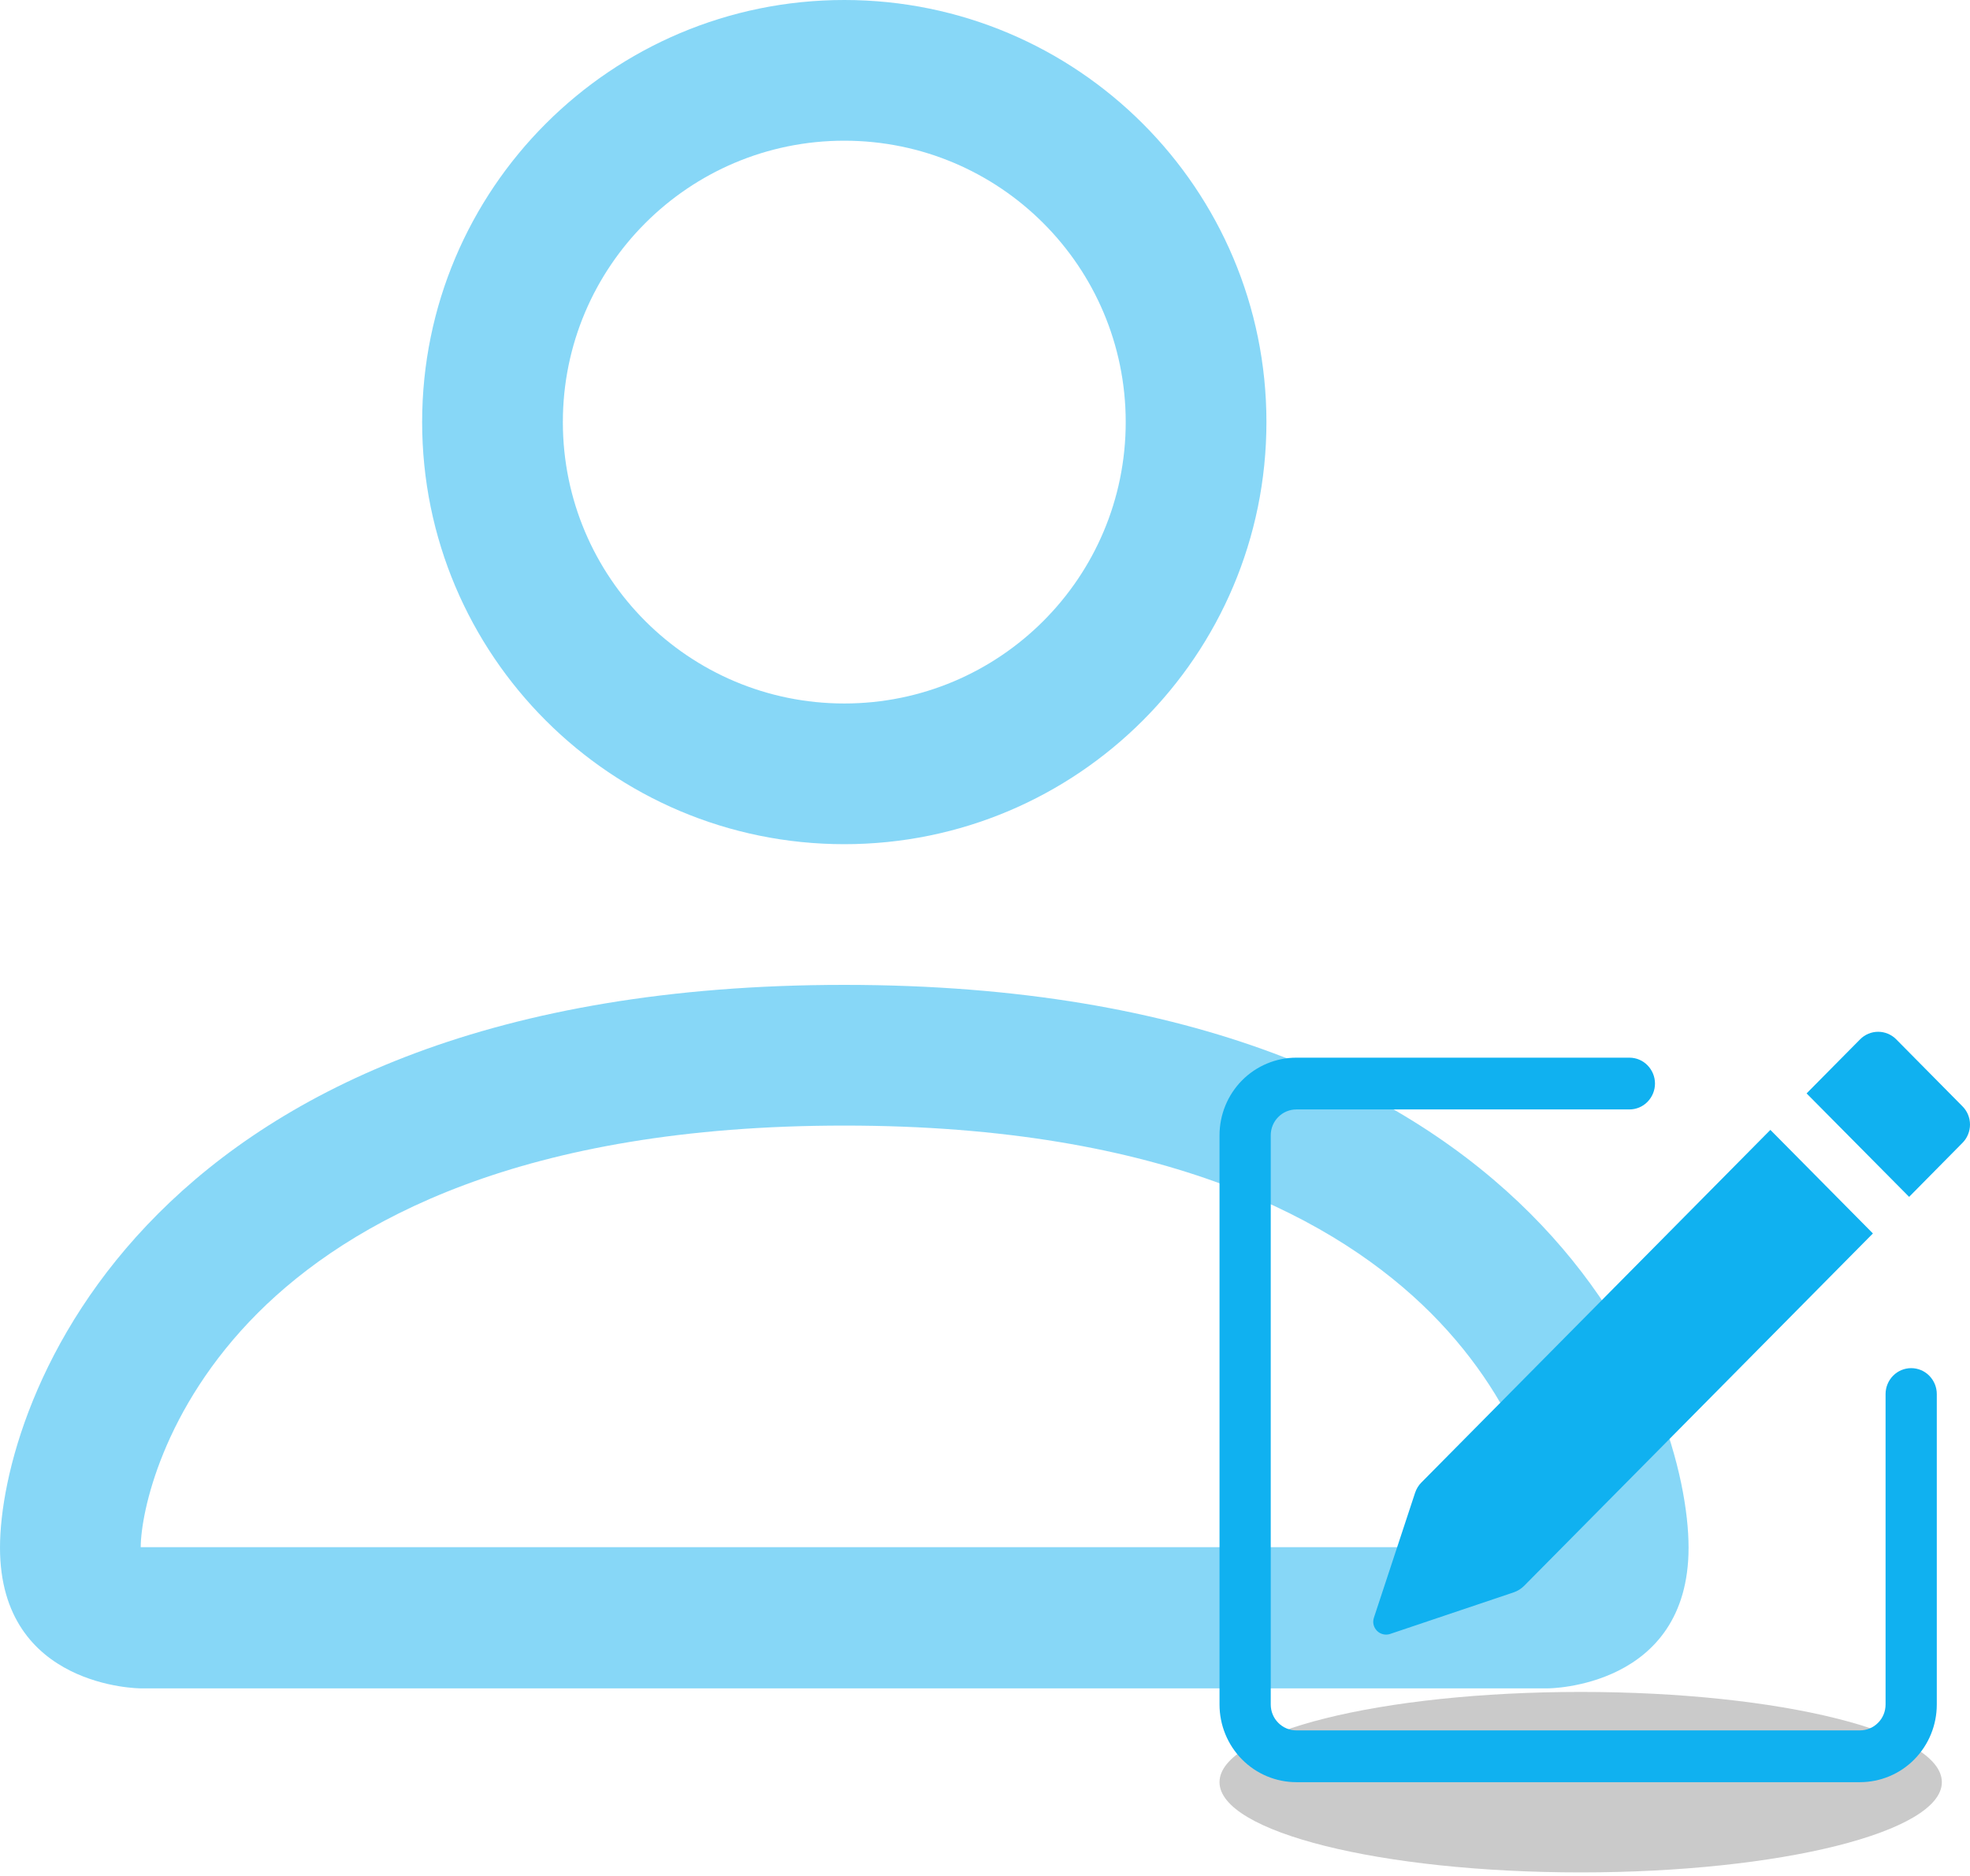
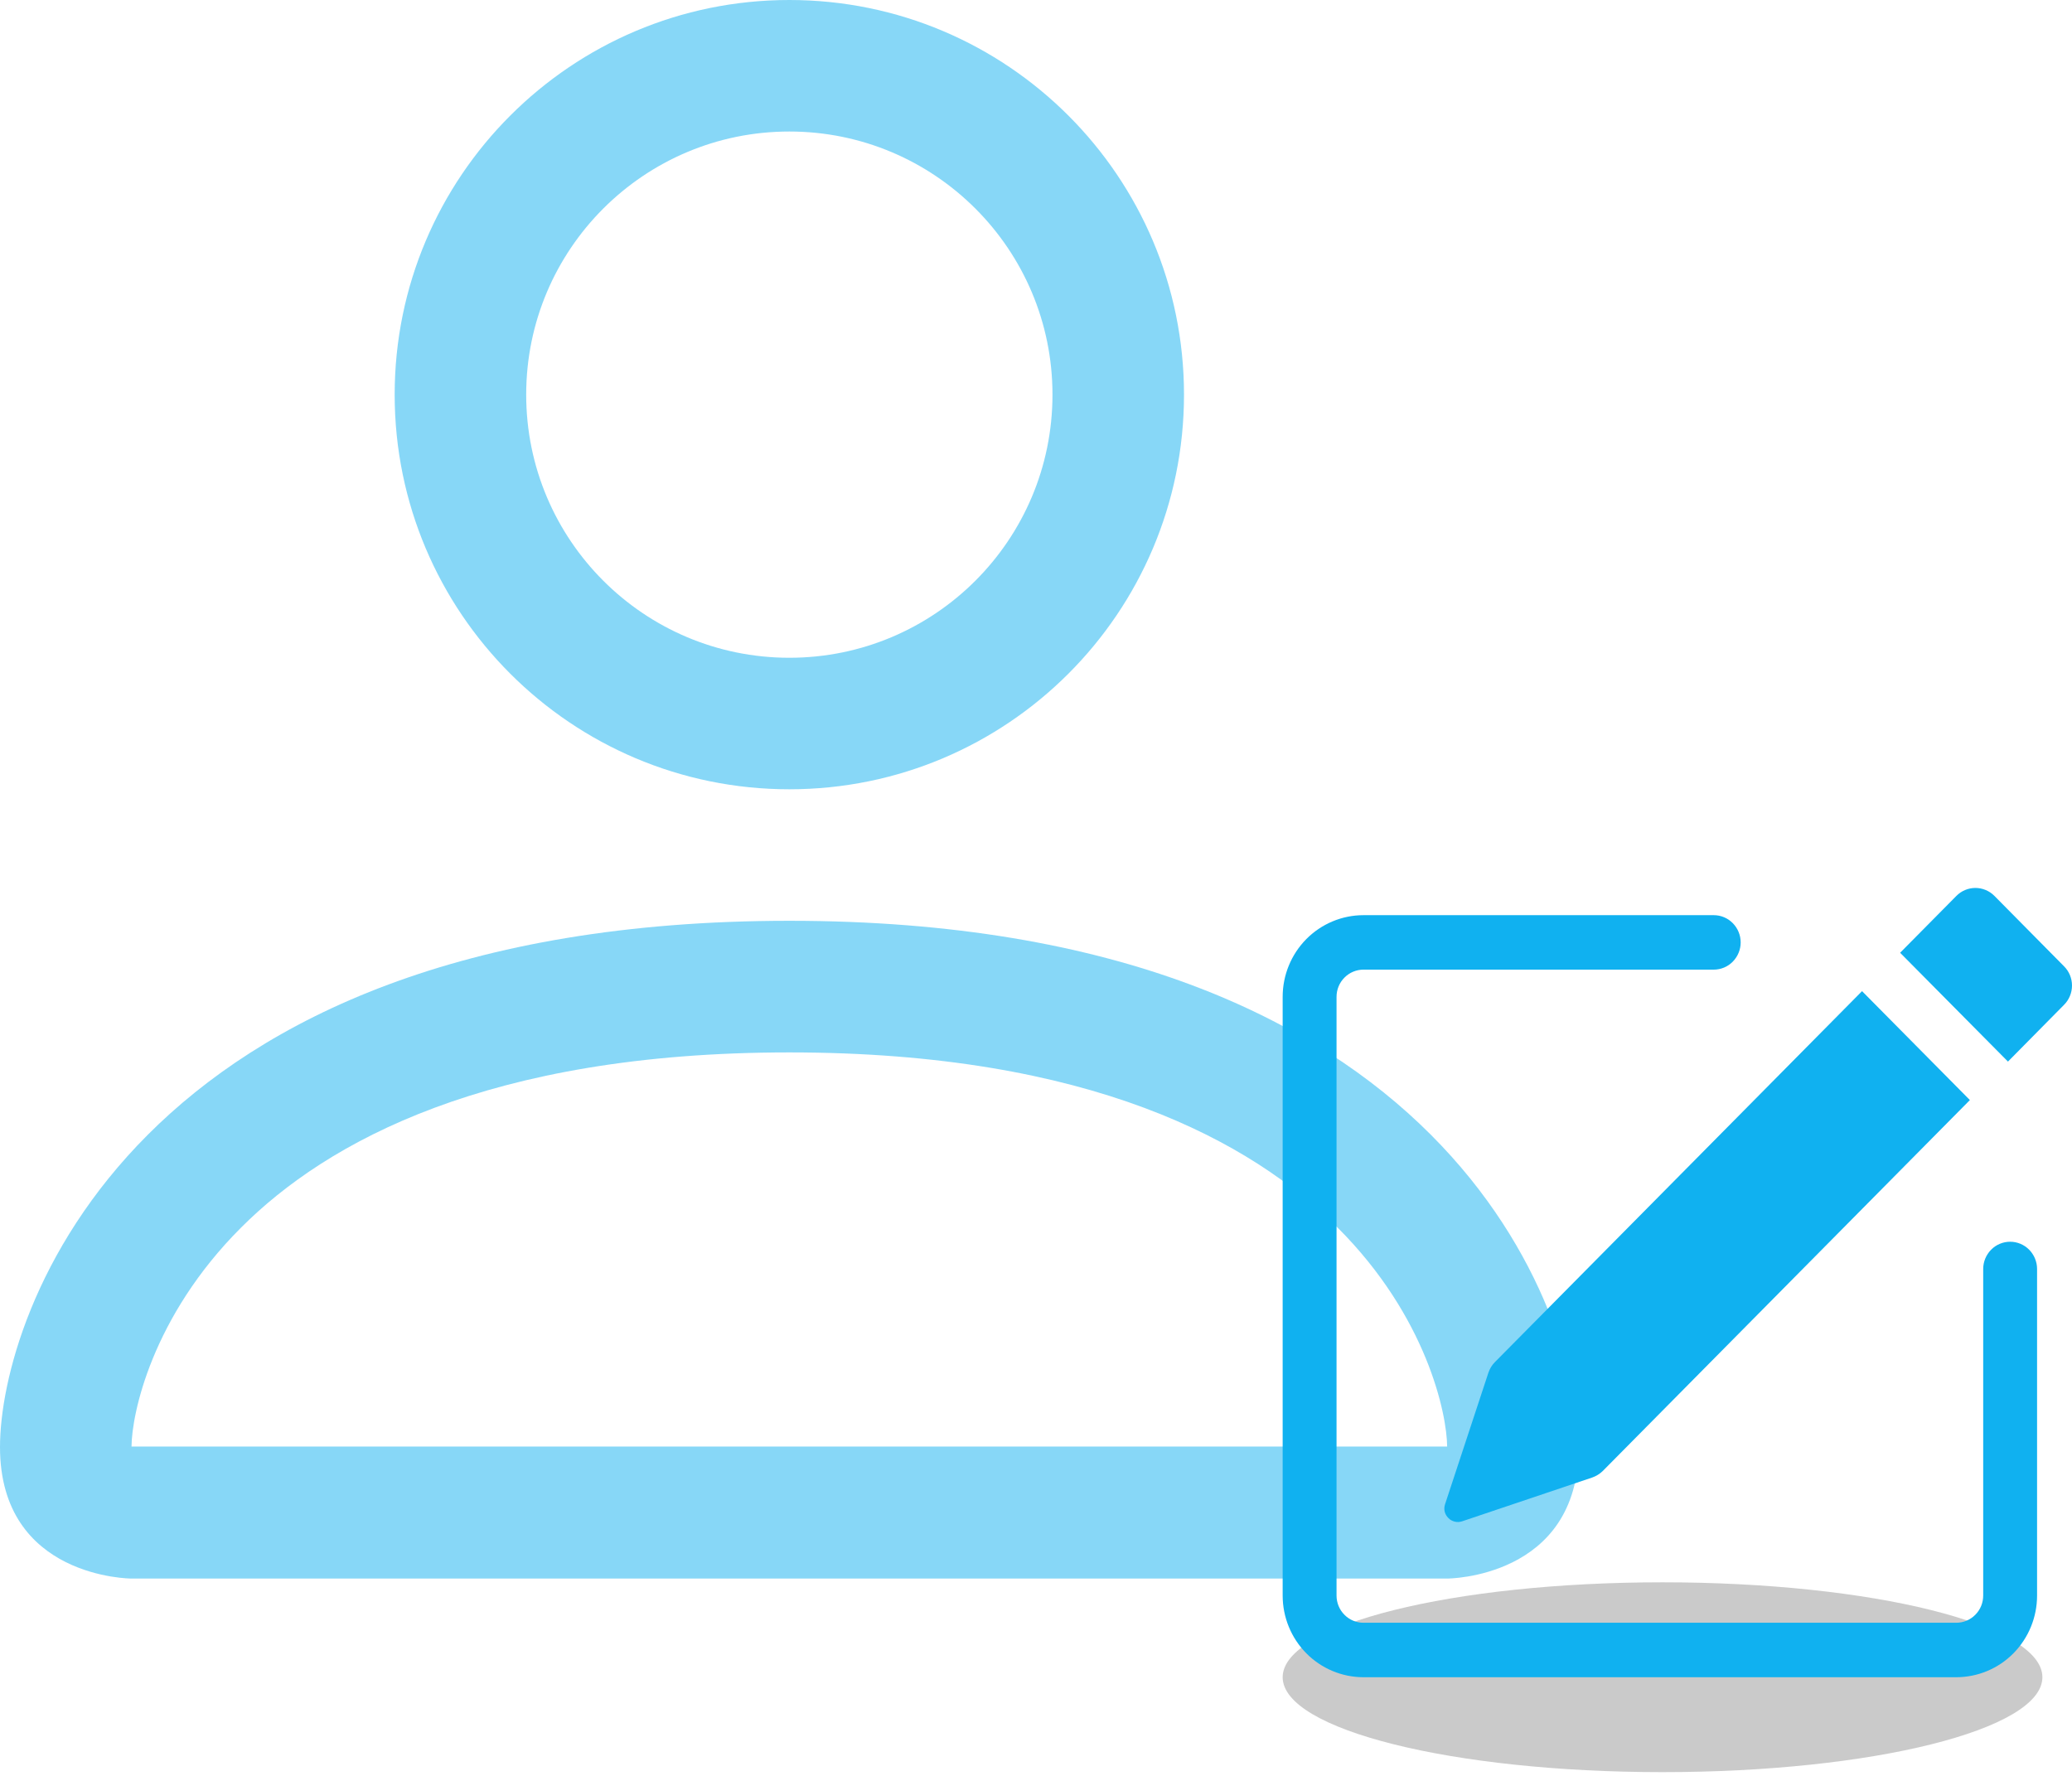
- <svg xmlns="http://www.w3.org/2000/svg" width="21" height="20" viewBox="0 0 21 20" fill="none">
-   <path d="M9 9C11.485 9 13.5 6.985 13.5 4.5C13.5 2.015 11.485 0 9 0C6.515 0 4.5 2.015 4.5 4.5C4.5 6.985 6.515 9 9 9ZM12 4.5C12 6.157 10.657 7.5 9 7.5C7.343 7.5 6 6.157 6 4.5C6 2.843 7.343 1.5 9 1.5C10.657 1.5 12 2.843 12 4.5Z" fill="#10B1F0" fill-opacity="0.5" />
-   <path d="M18 16.5C18 18 16.5 18 16.5 18H1.5C1.5 18 0 18 0 16.5C0 15 1.5 10.5 9 10.5C16.5 10.5 18 15 18 16.5ZM16.5 16.495C16.498 16.125 16.269 15.016 15.252 13.998C14.273 13.02 12.434 12 9 12C5.566 12 3.727 13.02 2.748 13.998C1.731 15.016 1.502 16.125 1.5 16.495H16.5Z" fill="#10B1F0" fill-opacity="0.5" />
-   <path d="M20.7 19C20.7 19.532 18.976 19.962 16.85 19.962C14.724 19.962 13 19.532 13 19C13 18.468 14.724 18.038 16.85 18.038C18.976 18.038 20.7 18.468 20.7 19Z" fill="black" fill-opacity="0.21" />
-   <path d="M20.92 11.795C20.971 11.846 21 11.916 21 11.989C21 12.062 20.971 12.133 20.92 12.184L20.351 12.76L19.258 11.657L19.828 11.081C19.879 11.029 19.949 11 20.021 11C20.093 11 20.163 11.029 20.214 11.081L20.92 11.795ZM19.965 13.15L18.872 12.046L15.151 15.806C15.121 15.836 15.099 15.873 15.085 15.914L14.646 17.246C14.638 17.27 14.636 17.296 14.642 17.321C14.648 17.346 14.661 17.368 14.679 17.387C14.697 17.405 14.719 17.417 14.744 17.423C14.768 17.429 14.794 17.428 14.818 17.42L16.137 16.976C16.177 16.962 16.213 16.94 16.244 16.91L19.965 13.15Z" fill="#10B1F0" />
-   <path fill-rule="evenodd" clip-rule="evenodd" d="M13 18.172C13 18.392 13.086 18.602 13.24 18.758C13.394 18.913 13.602 19 13.819 19H19.827C20.044 19 20.253 18.913 20.406 18.758C20.56 18.602 20.646 18.392 20.646 18.172V14.862C20.646 14.789 20.617 14.719 20.566 14.667C20.515 14.615 20.445 14.586 20.373 14.586C20.301 14.586 20.231 14.615 20.18 14.667C20.129 14.719 20.1 14.789 20.1 14.862V18.172C20.1 18.246 20.071 18.316 20.02 18.367C19.969 18.419 19.899 18.448 19.827 18.448H13.819C13.747 18.448 13.677 18.419 13.626 18.367C13.575 18.316 13.546 18.246 13.546 18.172V12.104C13.546 12.03 13.575 11.96 13.626 11.909C13.677 11.857 13.747 11.828 13.819 11.828H17.369C17.442 11.828 17.511 11.799 17.562 11.747C17.613 11.695 17.642 11.625 17.642 11.552C17.642 11.479 17.613 11.409 17.562 11.357C17.511 11.305 17.442 11.276 17.369 11.276H13.819C13.602 11.276 13.394 11.363 13.24 11.518C13.086 11.674 13 11.884 13 12.104V18.172Z" fill="#10B1F0" />
+ <svg xmlns="http://www.w3.org/2000/svg" width="21" height="18" viewBox="0 0 21 18" fill="none">
+   <path d="M8 8C10.209 8 12 6.209 12 4C12 1.791 10.209 0 8 0C5.791 0 4 1.791 4 4C4 6.209 5.791 8 8 8ZM10.667 4C10.667 5.473 9.473 6.667 8 6.667C6.527 6.667 5.333 5.473 5.333 4C5.333 2.527 6.527 1.333 8 1.333C9.473 1.333 10.667 2.527 10.667 4Z" fill="#10B1F0" fill-opacity="0.5" />
+   <path d="M16 14.667C16 16 14.667 16 14.667 16H1.333C1.333 16 0 16 0 14.667C0 13.333 1.333 9.333 8 9.333C14.667 9.333 16 13.333 16 14.667ZM14.667 14.662C14.665 14.333 14.462 13.347 13.557 12.443C12.688 11.573 11.052 10.667 8 10.667C4.948 10.667 3.312 11.573 2.443 12.443C1.538 13.347 1.335 14.333 1.333 14.662H14.667Z" fill="#10B1F0" fill-opacity="0.5" />
+   <path d="M20.7 17C20.7 17.532 18.976 17.962 16.85 17.962C14.724 17.962 13 17.532 13 17C13 16.468 14.724 16.038 16.85 16.038C18.976 16.038 20.7 16.468 20.7 17Z" fill="black" fill-opacity="0.21" />
+   <path d="M20.92 9.795C20.971 9.846 21 9.916 21 9.989C21 10.062 20.971 10.133 20.92 10.184L20.351 10.76L19.258 9.657L19.828 9.081C19.879 9.029 19.949 9 20.021 9C20.093 9 20.163 9.029 20.214 9.081L20.92 9.795ZM19.965 11.15L18.872 10.046L15.151 13.806C15.121 13.836 15.099 13.873 15.085 13.914L14.646 15.246C14.638 15.27 14.636 15.296 14.642 15.321C14.648 15.346 14.661 15.368 14.679 15.386C14.697 15.405 14.719 15.417 14.744 15.423C14.768 15.429 14.794 15.428 14.818 15.42L16.137 14.976C16.177 14.962 16.213 14.94 16.244 14.91L19.965 11.15Z" fill="#10B1F0" />
+   <path fill-rule="evenodd" clip-rule="evenodd" d="M13 16.172C13 16.392 13.086 16.602 13.24 16.758C13.394 16.913 13.602 17 13.819 17H19.827C20.044 17 20.253 16.913 20.406 16.758C20.56 16.602 20.646 16.392 20.646 16.172V12.862C20.646 12.789 20.617 12.719 20.566 12.667C20.515 12.615 20.445 12.586 20.373 12.586C20.301 12.586 20.231 12.615 20.18 12.667C20.129 12.719 20.1 12.789 20.1 12.862V16.172C20.1 16.246 20.071 16.316 20.02 16.367C19.969 16.419 19.899 16.448 19.827 16.448H13.819C13.747 16.448 13.677 16.419 13.626 16.367C13.575 16.316 13.546 16.246 13.546 16.172V10.104C13.546 10.03 13.575 9.96 13.626 9.909C13.677 9.857 13.747 9.828 13.819 9.828H17.369C17.442 9.828 17.511 9.799 17.562 9.747C17.613 9.695 17.642 9.625 17.642 9.552C17.642 9.479 17.613 9.409 17.562 9.357C17.511 9.305 17.442 9.276 17.369 9.276H13.819C13.602 9.276 13.394 9.363 13.24 9.518C13.086 9.674 13 9.884 13 10.104V16.172Z" fill="#10B1F0" />
</svg>
